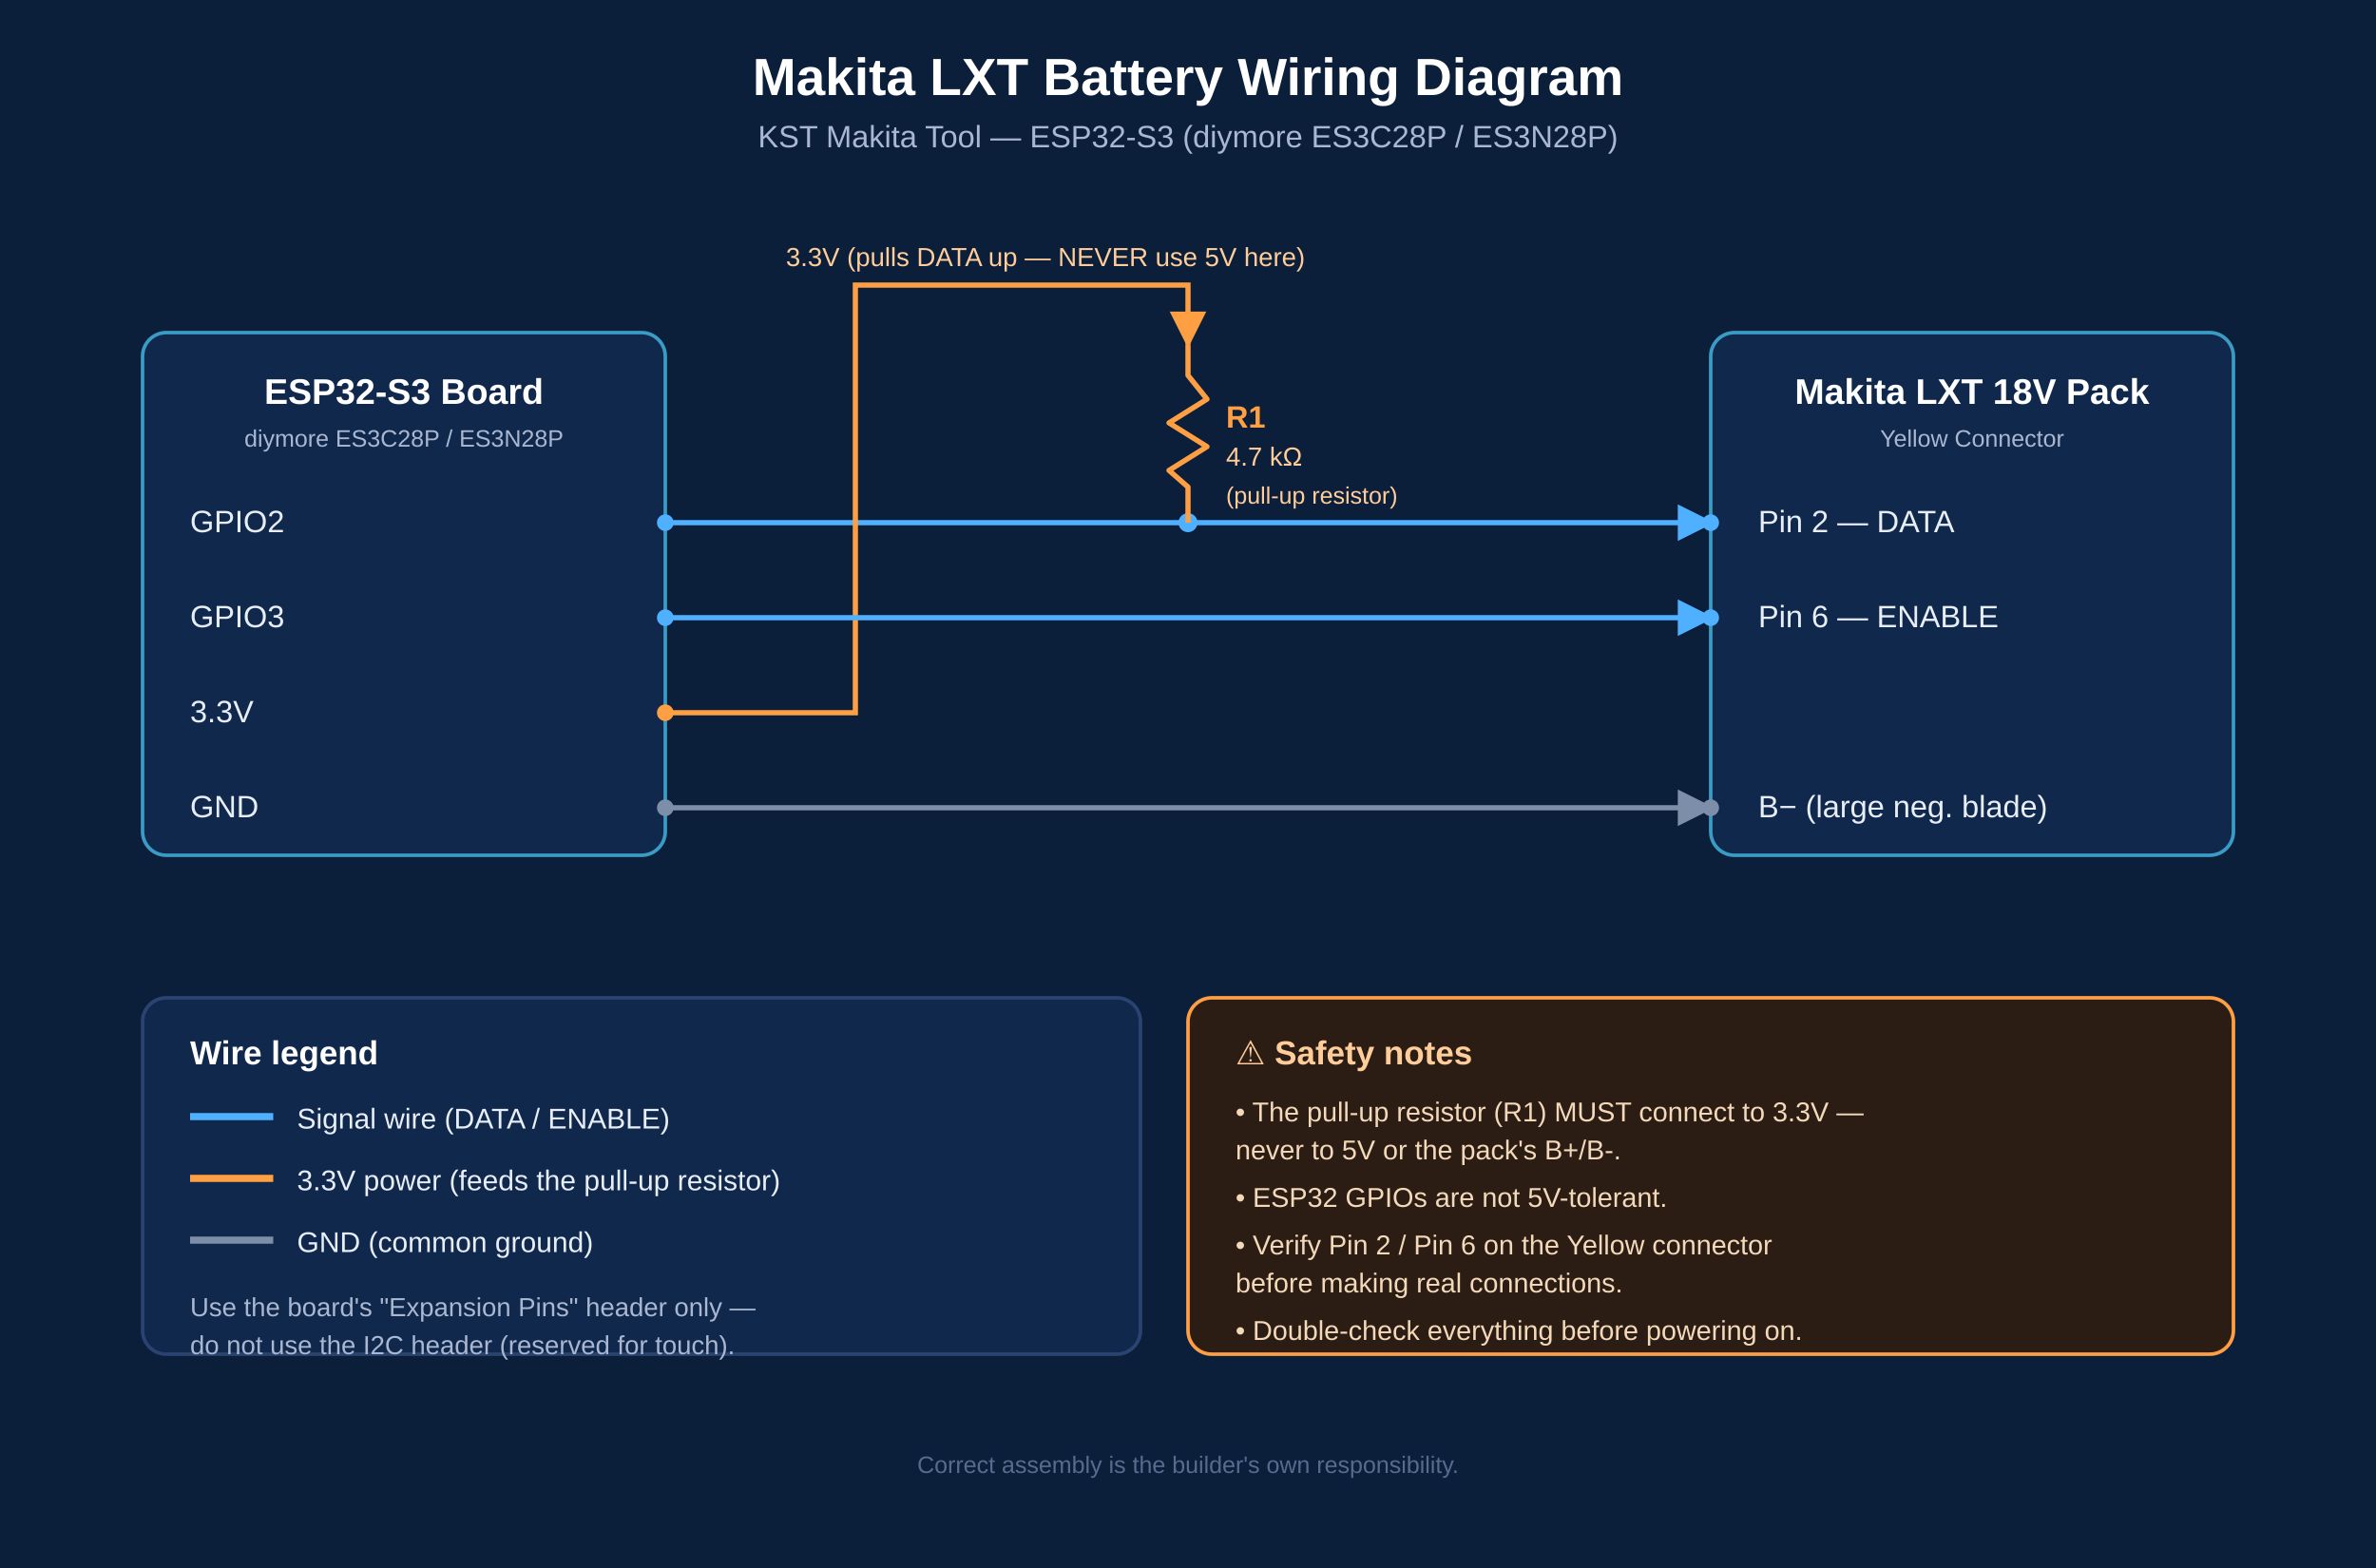
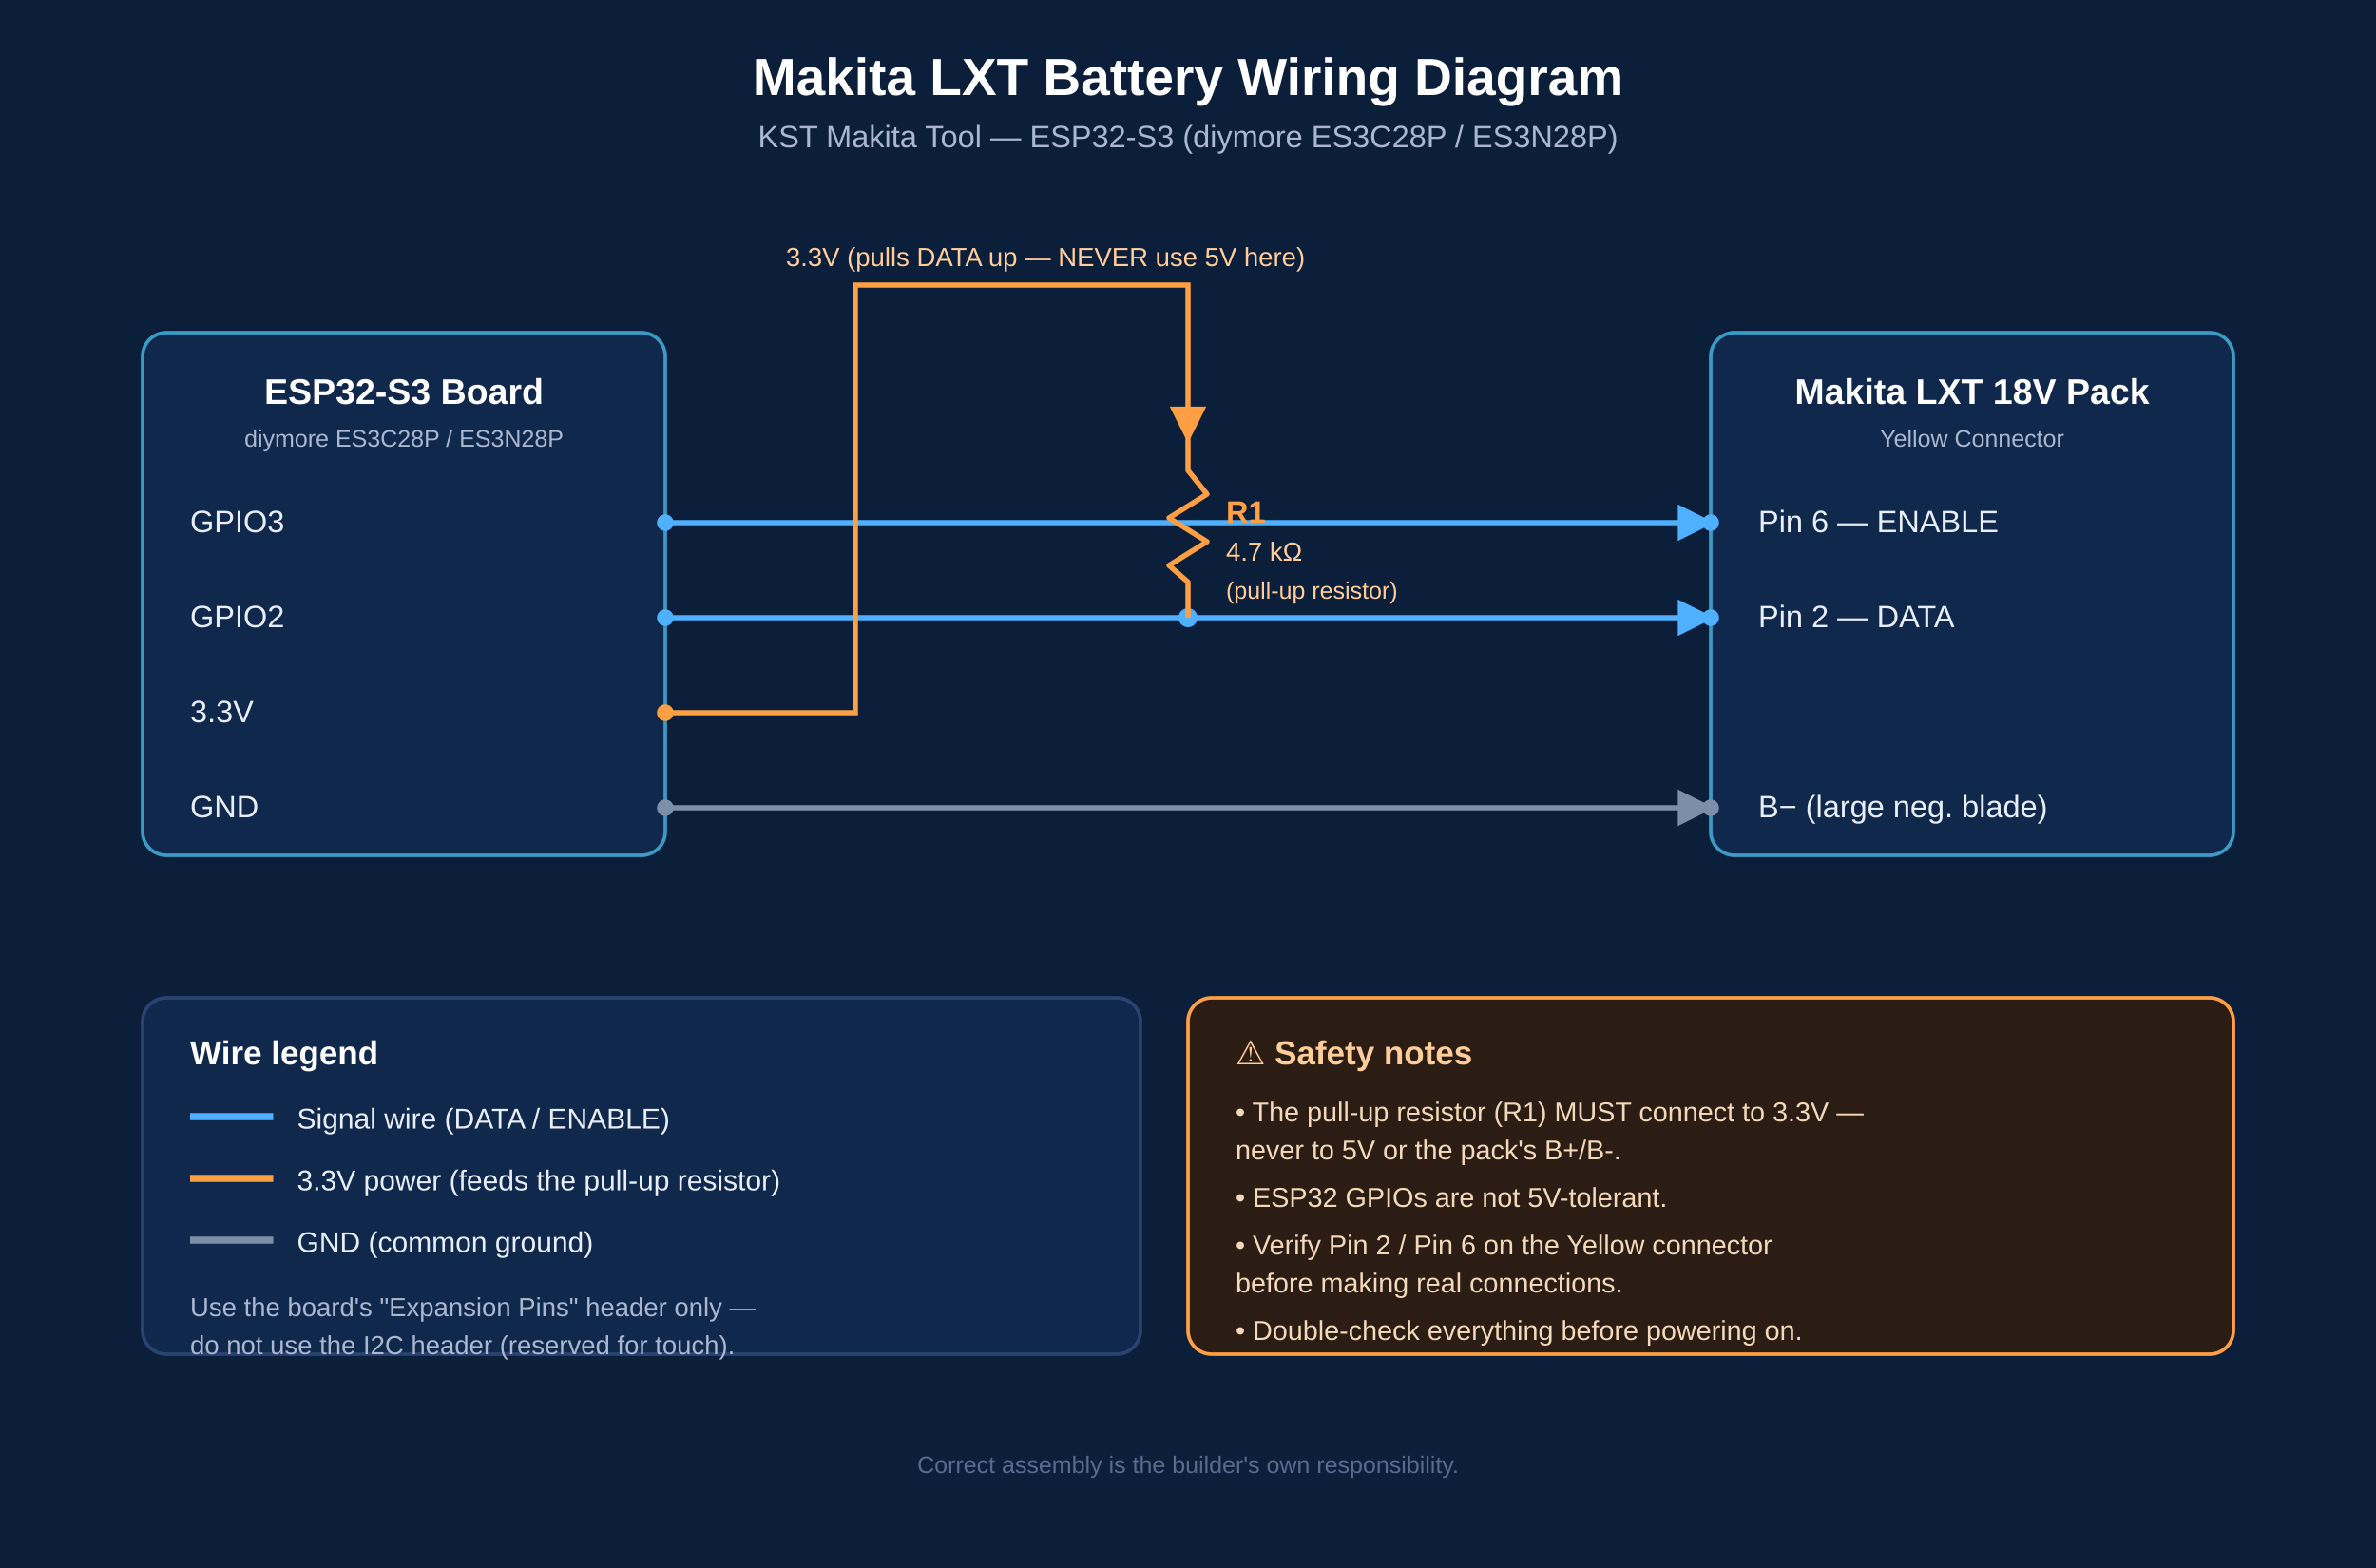
<svg xmlns="http://www.w3.org/2000/svg" viewBox="0 0 1000 660" font-family="Arial, Helvetica, sans-serif">
  <defs>
    <marker id="arrowB" viewBox="0 0 10 10" refX="9" refY="5" markerWidth="7" markerHeight="7" orient="auto-start-reverse">
      <path d="M0,0 L10,5 L0,10 z" fill="#4fb0ff" />
    </marker>
    <marker id="arrowO" viewBox="0 0 10 10" refX="9" refY="5" markerWidth="7" markerHeight="7" orient="auto-start-reverse">
      <path d="M0,0 L10,5 L0,10 z" fill="#ff9f43" />
    </marker>
    <marker id="arrowG" viewBox="0 0 10 10" refX="9" refY="5" markerWidth="7" markerHeight="7" orient="auto-start-reverse">
      <path d="M0,0 L10,5 L0,10 z" fill="#7d8fa8" />
    </marker>
  </defs>
  <rect x="0" y="0" width="1000" height="660" fill="#0b1e3a" />
  <text x="500" y="40" text-anchor="middle" font-size="22" font-weight="700" fill="#ffffff">Makita LXT Battery Wiring Diagram</text>
  <text x="500" y="62" text-anchor="middle" font-size="13" fill="#a9b7d1">KST Makita Tool — ESP32-S3 (diymore ES3C28P / ES3N28P)</text>
  <rect x="60" y="140" width="220" height="220" rx="10" fill="#11284d" stroke="#3a9bc4" stroke-width="1.5" />
  <text x="170" y="170" text-anchor="middle" font-size="15" font-weight="700" fill="#ffffff">ESP32-S3 Board</text>
  <text x="170" y="188" text-anchor="middle" font-size="10" fill="#a9b7d1">diymore ES3C28P / ES3N28P</text>
  <circle cx="280" cy="220" r="3.5" fill="#4fb0ff" />
-   <text x="80" y="224" font-size="13" fill="#e8eef7">GPIO2</text>
+   <text x="80" y="224" font-size="13" fill="#e8eef7">GPIO3</text>
  <circle cx="280" cy="260" r="3.5" fill="#4fb0ff" />
-   <text x="80" y="264" font-size="13" fill="#e8eef7">GPIO3</text>
+   <text x="80" y="264" font-size="13" fill="#e8eef7">GPIO2</text>
  <circle cx="280" cy="300" r="3.5" fill="#ff9f43" />
  <text x="80" y="304" font-size="13" fill="#e8eef7">3.3V</text>
  <circle cx="280" cy="340" r="3.5" fill="#7d8fa8" />
  <text x="80" y="344" font-size="13" fill="#e8eef7">GND</text>
  <rect x="720" y="140" width="220" height="220" rx="10" fill="#11284d" stroke="#3a9bc4" stroke-width="1.5" />
  <text x="830" y="170" text-anchor="middle" font-size="15" font-weight="700" fill="#ffffff">Makita LXT 18V Pack</text>
  <text x="830" y="188" text-anchor="middle" font-size="10" fill="#a9b7d1">Yellow Connector</text>
  <circle cx="720" cy="220" r="3.5" fill="#4fb0ff" />
-   <text x="740" y="224" font-size="13" fill="#e8eef7">Pin 2 — DATA</text>
+   <text x="740" y="224" font-size="13" fill="#e8eef7">Pin 6 — ENABLE</text>
  <circle cx="720" cy="260" r="3.5" fill="#4fb0ff" />
-   <text x="740" y="264" font-size="13" fill="#e8eef7">Pin 6 — ENABLE</text>
+   <text x="740" y="264" font-size="13" fill="#e8eef7">Pin 2 — DATA</text>
  <circle cx="720" cy="340" r="3.5" fill="#7d8fa8" />
  <text x="740" y="344" font-size="13" fill="#e8eef7">B− (large neg. blade)</text>
  <line x1="280" y1="220" x2="720" y2="220" stroke="#4fb0ff" stroke-width="2.2" fill="none" marker-end="url(#arrowB)" />
-   <circle cx="500" cy="220" r="4" fill="#4fb0ff" />
-   <path d="M500,220 L500,205 L492,198 L508,188 L492,178 L508,168 L500,158 L500,145" stroke="#ff9f43" stroke-width="2.2" fill="none" stroke-linejoin="round" />
-   <text x="516" y="180" font-size="13" font-weight="700" fill="#ff9f43">R1</text>
-   <text x="516" y="196" font-size="11" fill="#ffcd9a">4.7 kΩ</text>
-   <text x="516" y="212" font-size="10" fill="#ffcd9a">(pull-up resistor)</text>
-   <path d="M280,300 L360,300 L360,120 L500,120 L500,145" stroke="#ff9f43" stroke-width="2.2" fill="none" marker-end="url(#arrowO)" />
+   <line x1="280" y1="260" x2="720" y2="260" stroke="#4fb0ff" stroke-width="2.2" fill="none" marker-end="url(#arrowB)" />
+   <circle cx="500" cy="260" r="4" fill="#4fb0ff" />
+   <path d="M500,260 L500,245 L492,238 L508,228 L492,218 L508,208 L500,198 L500,185" stroke="#ff9f43" stroke-width="2.2" fill="none" stroke-linejoin="round" />
+   <text x="516" y="220" font-size="13" font-weight="700" fill="#ff9f43">R1</text>
+   <text x="516" y="236" font-size="11" fill="#ffcd9a">4.7 kΩ</text>
+   <text x="516" y="252" font-size="10" fill="#ffcd9a">(pull-up resistor)</text>
+   <path d="M280,300 L360,300 L360,120 L500,120 L500,185" stroke="#ff9f43" stroke-width="2.2" fill="none" marker-end="url(#arrowO)" />
  <text x="440" y="112" text-anchor="middle" font-size="11" fill="#ffcd9a">3.3V (pulls DATA up — NEVER use 5V here)</text>
-   <line x1="280" y1="260" x2="720" y2="260" stroke="#4fb0ff" stroke-width="2.2" fill="none" marker-end="url(#arrowB)" />
  <line x1="280" y1="340" x2="720" y2="340" stroke="#7d8fa8" stroke-width="2.2" fill="none" marker-end="url(#arrowG)" />
  <rect x="60" y="420" width="420" height="150" rx="10" fill="#11284d" stroke="#2a4370" stroke-width="1.5" />
  <text x="80" y="448" font-size="14" font-weight="700" fill="#ffffff">Wire legend</text>
  <line x1="80" y1="470" x2="115" y2="470" stroke="#4fb0ff" stroke-width="3" />
  <text x="125" y="475" font-size="12" fill="#e8eef7">Signal wire (DATA / ENABLE)</text>
  <line x1="80" y1="496" x2="115" y2="496" stroke="#ff9f43" stroke-width="3" />
  <text x="125" y="501" font-size="12" fill="#e8eef7">3.3V power (feeds the pull-up resistor)</text>
  <line x1="80" y1="522" x2="115" y2="522" stroke="#7d8fa8" stroke-width="3" />
  <text x="125" y="527" font-size="12" fill="#e8eef7">GND (common ground)</text>
  <text x="80" y="554" font-size="11" fill="#a9b7d1">Use the board's "Expansion Pins" header only —</text>
  <text x="80" y="570" font-size="11" fill="#a9b7d1">do not use the I2C header (reserved for touch).</text>
  <rect x="500" y="420" width="440" height="150" rx="10" fill="#2b1c14" stroke="#ff9f43" stroke-width="1.5" />
  <text x="520" y="448" font-size="14" font-weight="700" fill="#ffcd9a">⚠ Safety notes</text>
  <text x="520" y="472" font-size="11.5" fill="#f3d9ba">• The pull-up resistor (R1) MUST connect to 3.3V —</text>
  <text x="520" y="488" font-size="11.5" fill="#f3d9ba">  never to 5V or the pack's B+/B-.</text>
  <text x="520" y="508" font-size="11.5" fill="#f3d9ba">• ESP32 GPIOs are not 5V-tolerant.</text>
  <text x="520" y="528" font-size="11.5" fill="#f3d9ba">• Verify Pin 2 / Pin 6 on the Yellow connector</text>
  <text x="520" y="544" font-size="11.5" fill="#f3d9ba">  before making real connections.</text>
  <text x="520" y="564" font-size="11.5" fill="#f3d9ba">• Double-check everything before powering on.</text>
  <text x="500" y="620" text-anchor="middle" font-size="10" fill="#586b8f">Correct assembly is the builder's own responsibility.</text>
</svg>
